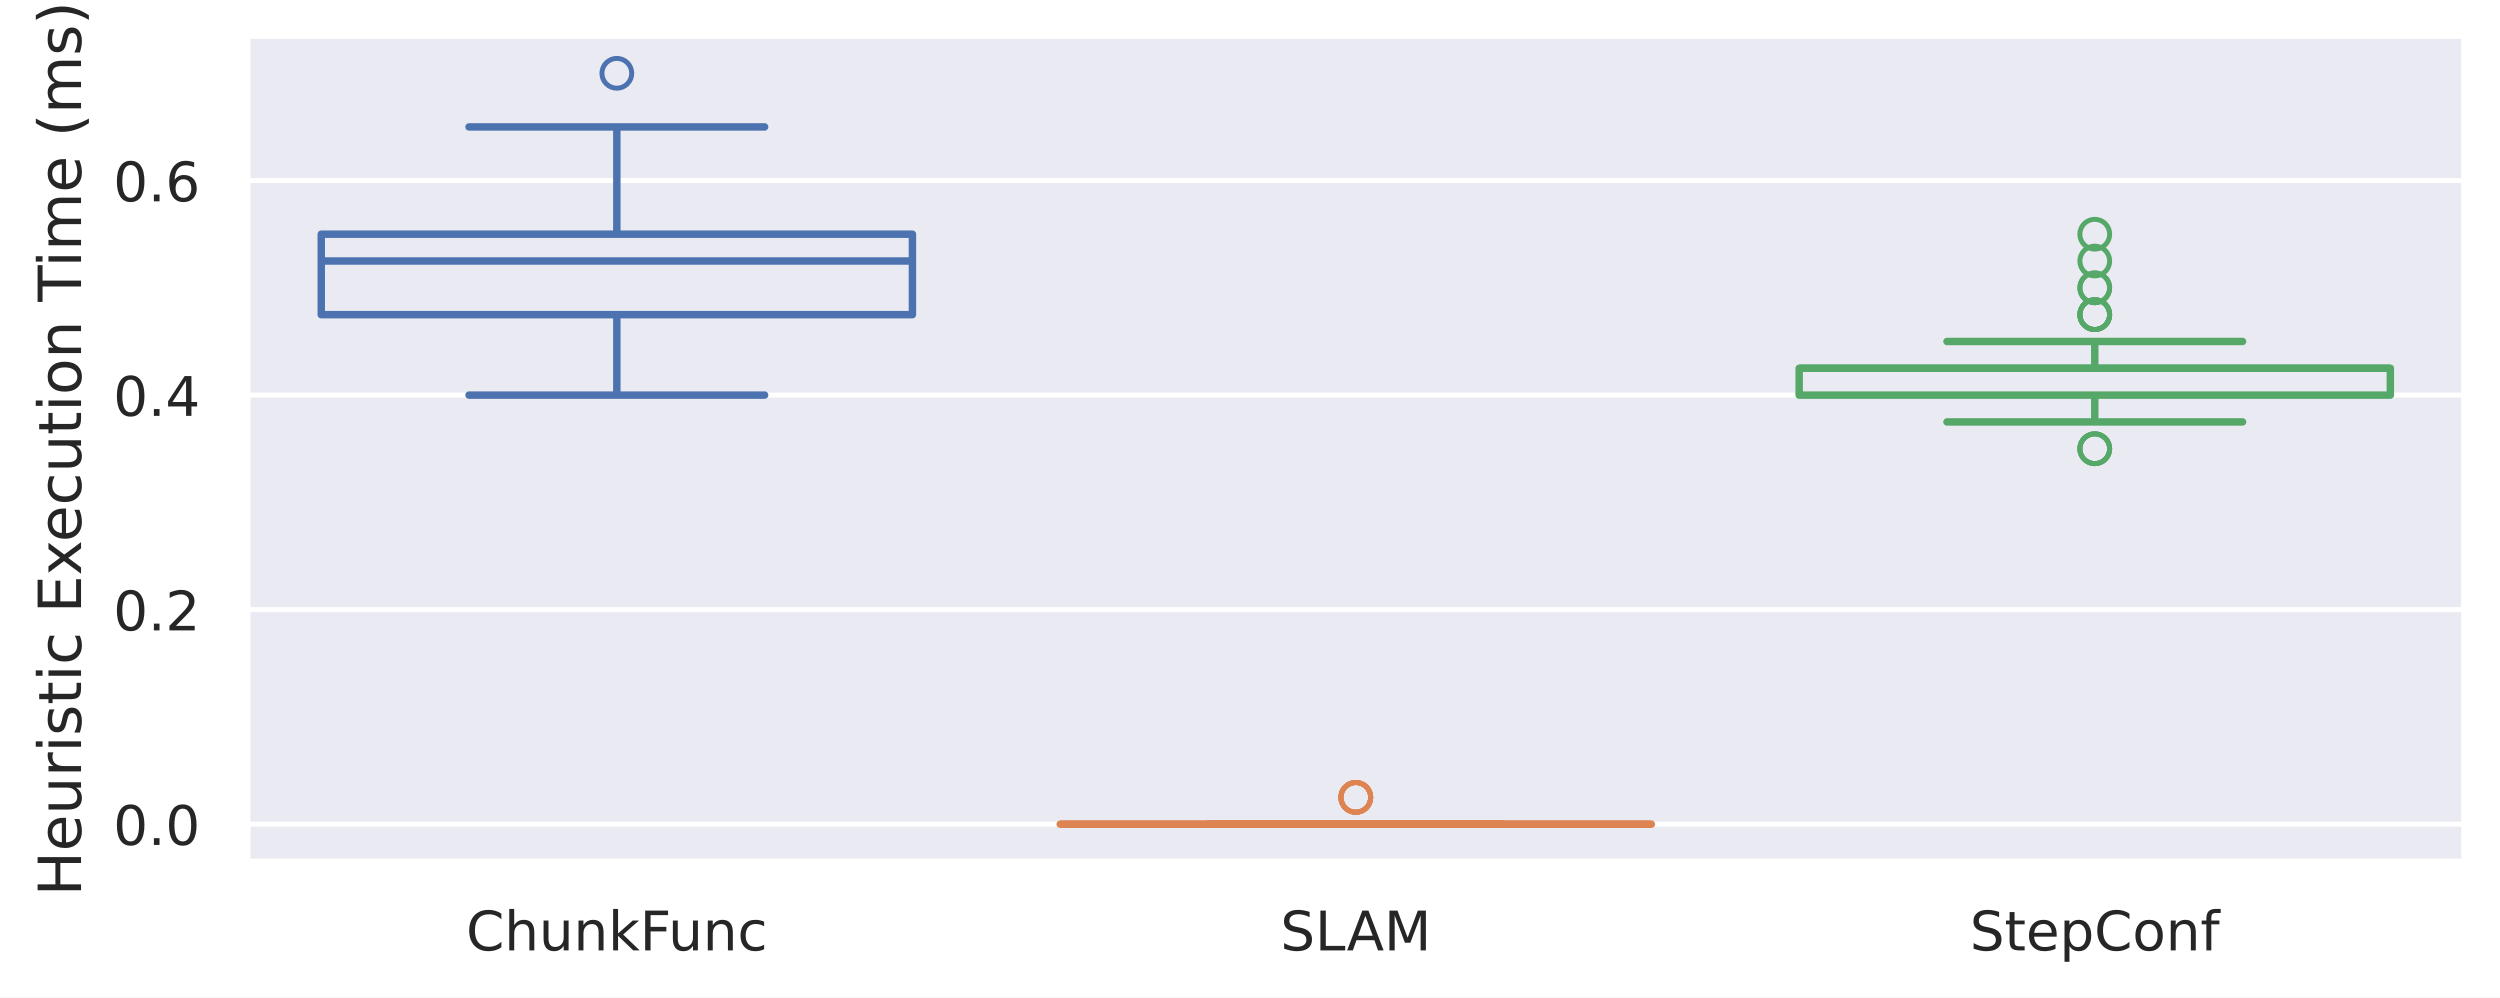
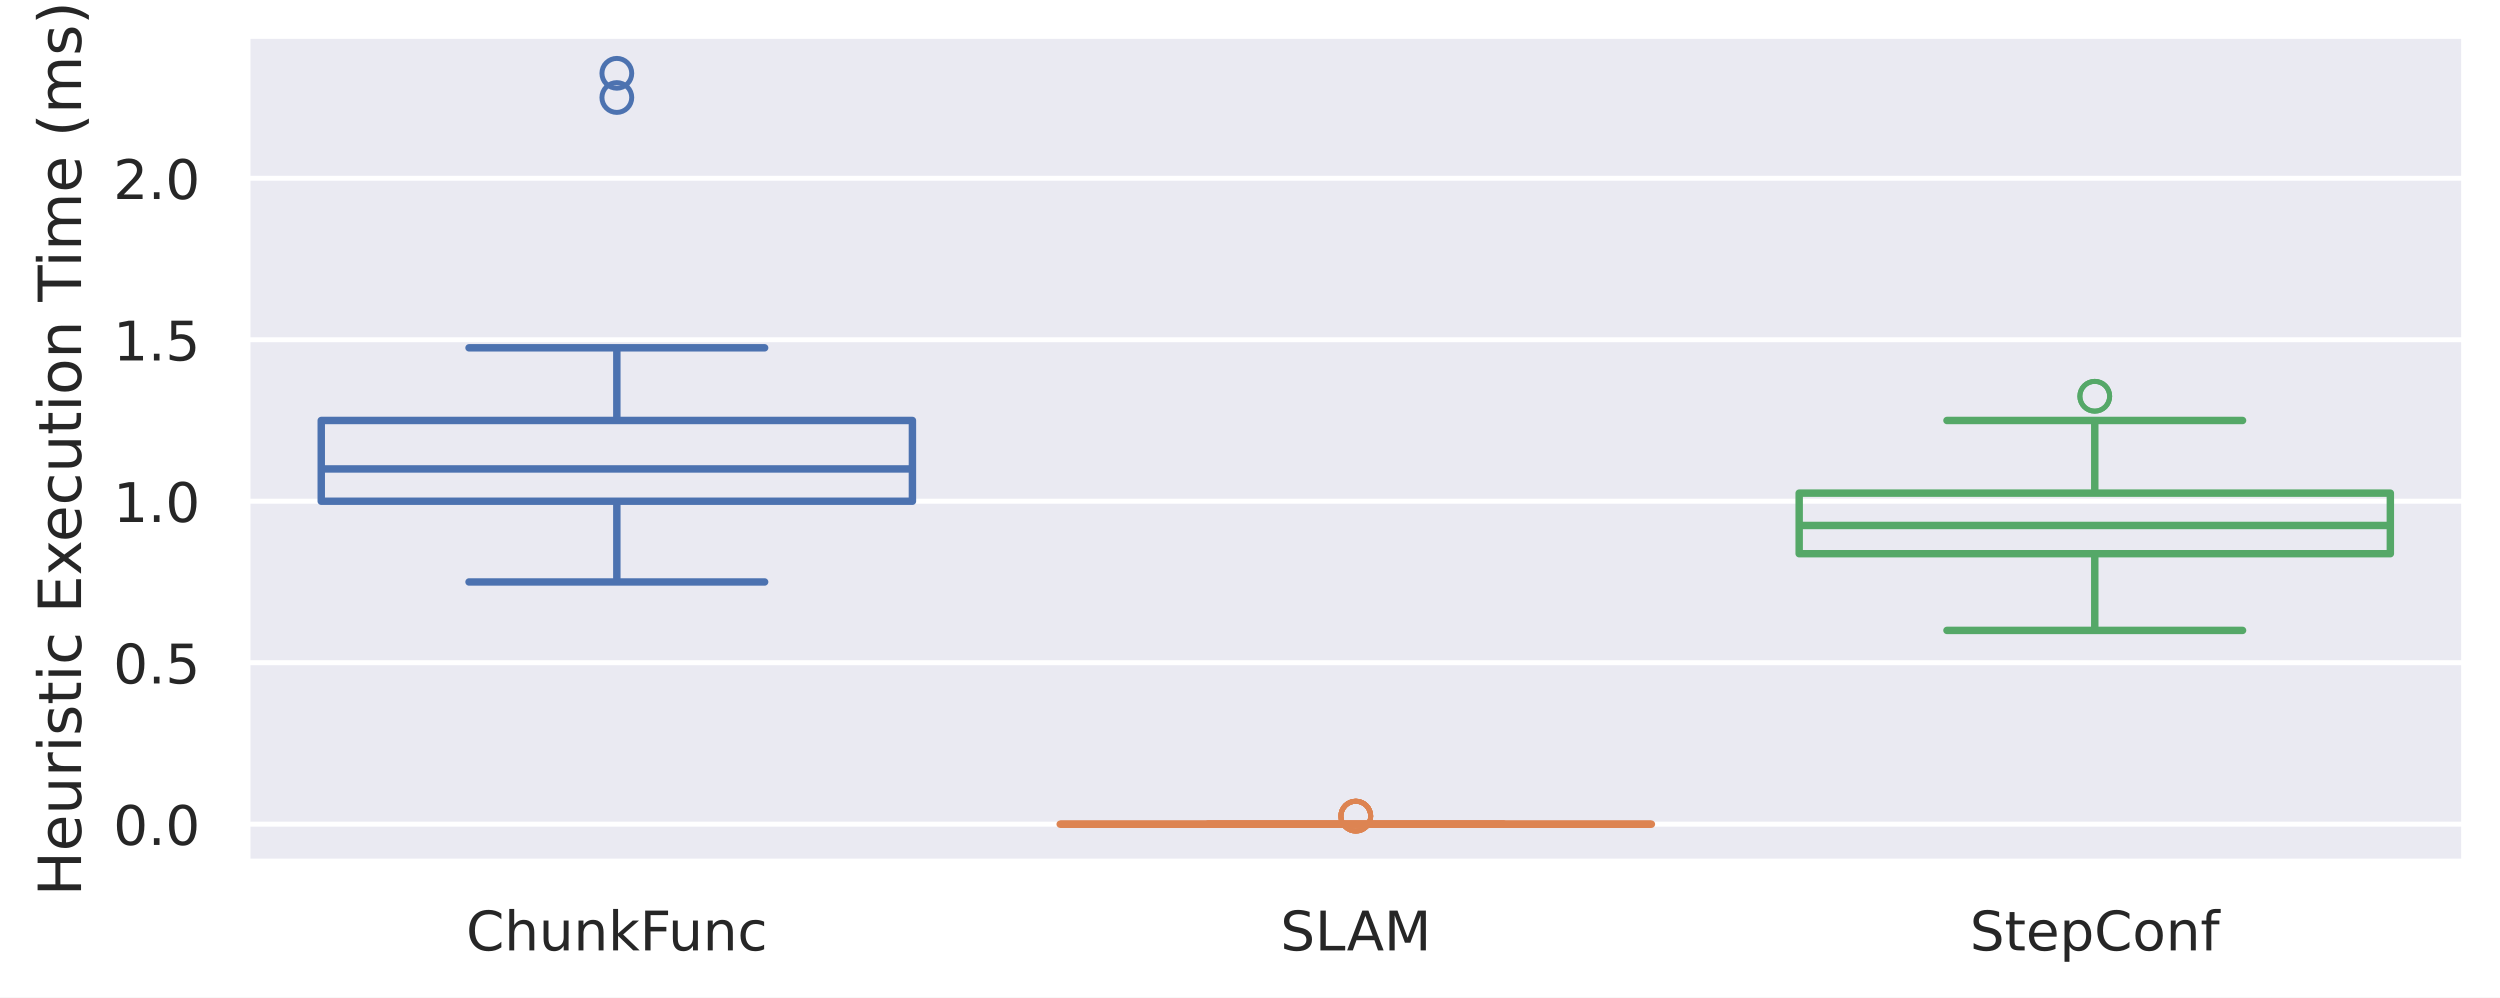
<svg xmlns="http://www.w3.org/2000/svg" xmlns:xlink="http://www.w3.org/1999/xlink" width="503.407pt" height="200.866pt" viewBox="0 0 503.407 200.866" version="1.1">
  <defs>
    <style type="text/css">*{stroke-linejoin: round; stroke-linecap: butt}</style>
  </defs>
  <g id="figure_1">
    <g id="patch_1">
      <path d="M 0 200.866  L 503.407 200.866  L 503.407 0  L 0 0  z " style="fill: #ffffff" />
    </g>
    <g id="axes_1">
      <g id="patch_2">
        <path d="M 49.807 173.52  L 496.207 173.52  L 496.207 7.2  L 49.807 7.2  z " style="fill: #eaeaf2" />
      </g>
      <g id="matplotlib.axis_1">
        <g id="xtick_1">
          <g id="text_1">
            <g style="fill: #262626" transform="translate(93.86867 191.3783) scale(0.11 -0.11)">
              <defs>
                <path id="DejaVuSans-43" d="M 4122 4306  L 4122 3641  Q 3803 3938 3442 4084  Q 3081 4231 2675 4231  Q 1875 4231 1450 3742  Q 1025 3253 1025 2328  Q 1025 1406 1450 917  Q 1875 428 2675 428  Q 3081 428 3442 575  Q 3803 722 4122 1019  L 4122 359  Q 3791 134 3420 21  Q 3050 -91 2638 -91  Q 1578 -91 968 557  Q 359 1206 359 2328  Q 359 3453 968 4101  Q 1578 4750 2638 4750  Q 3056 4750 3426 4639  Q 3797 4528 4122 4306  z " transform="scale(0.015625)" />
                <path id="DejaVuSans-68" d="M 3513 2113  L 3513 0  L 2938 0  L 2938 2094  Q 2938 2591 2744 2837  Q 2550 3084 2163 3084  Q 1697 3084 1428 2787  Q 1159 2491 1159 1978  L 1159 0  L 581 0  L 581 4863  L 1159 4863  L 1159 2956  Q 1366 3272 1645 3428  Q 1925 3584 2291 3584  Q 2894 3584 3203 3211  Q 3513 2838 3513 2113  z " transform="scale(0.015625)" />
                <path id="DejaVuSans-75" d="M 544 1381  L 544 3500  L 1119 3500  L 1119 1403  Q 1119 906 1312 657  Q 1506 409 1894 409  Q 2359 409 2629 706  Q 2900 1003 2900 1516  L 2900 3500  L 3475 3500  L 3475 0  L 2900 0  L 2900 538  Q 2691 219 2414 64  Q 2138 -91 1772 -91  Q 1169 -91 856 284  Q 544 659 544 1381  z M 1991 3584  L 1991 3584  z " transform="scale(0.015625)" />
                <path id="DejaVuSans-6e" d="M 3513 2113  L 3513 0  L 2938 0  L 2938 2094  Q 2938 2591 2744 2837  Q 2550 3084 2163 3084  Q 1697 3084 1428 2787  Q 1159 2491 1159 1978  L 1159 0  L 581 0  L 581 3500  L 1159 3500  L 1159 2956  Q 1366 3272 1645 3428  Q 1925 3584 2291 3584  Q 2894 3584 3203 3211  Q 3513 2838 3513 2113  z " transform="scale(0.015625)" />
                <path id="DejaVuSans-6b" d="M 581 4863  L 1159 4863  L 1159 1991  L 2875 3500  L 3609 3500  L 1753 1863  L 3688 0  L 2938 0  L 1159 1709  L 1159 0  L 581 0  L 581 4863  z " transform="scale(0.015625)" />
                <path id="DejaVuSans-46" d="M 628 4666  L 3309 4666  L 3309 4134  L 1259 4134  L 1259 2759  L 3109 2759  L 3109 2228  L 1259 2228  L 1259 0  L 628 0  L 628 4666  z " transform="scale(0.015625)" />
                <path id="DejaVuSans-63" d="M 3122 3366  L 3122 2828  Q 2878 2963 2633 3030  Q 2388 3097 2138 3097  Q 1578 3097 1268 2742  Q 959 2388 959 1747  Q 959 1106 1268 751  Q 1578 397 2138 397  Q 2388 397 2633 464  Q 2878 531 3122 666  L 3122 134  Q 2881 22 2623 -34  Q 2366 -91 2075 -91  Q 1284 -91 818 406  Q 353 903 353 1747  Q 353 2603 823 3093  Q 1294 3584 2113 3584  Q 2378 3584 2631 3529  Q 2884 3475 3122 3366  z " transform="scale(0.015625)" />
              </defs>
              <use xlink:href="#DejaVuSans-43" />
              <use xlink:href="#DejaVuSans-68" x="69.824" />
              <use xlink:href="#DejaVuSans-75" x="133.203" />
              <use xlink:href="#DejaVuSans-6e" x="196.582" />
              <use xlink:href="#DejaVuSans-6b" x="259.961" />
              <use xlink:href="#DejaVuSans-46" x="317.871" />
              <use xlink:href="#DejaVuSans-75" x="369.891" />
              <use xlink:href="#DejaVuSans-6e" x="433.27" />
              <use xlink:href="#DejaVuSans-63" x="496.648" />
            </g>
          </g>
        </g>
        <g id="xtick_2">
          <g id="text_2">
            <g style="fill: #262626" transform="translate(257.8195 191.3783) scale(0.11 -0.11)">
              <defs>
                <path id="DejaVuSans-53" d="M 3425 4513  L 3425 3897  Q 3066 4069 2747 4153  Q 2428 4238 2131 4238  Q 1616 4238 1336 4038  Q 1056 3838 1056 3469  Q 1056 3159 1242 3001  Q 1428 2844 1947 2747  L 2328 2669  Q 3034 2534 3370 2195  Q 3706 1856 3706 1288  Q 3706 609 3251 259  Q 2797 -91 1919 -91  Q 1588 -91 1214 -16  Q 841 59 441 206  L 441 856  Q 825 641 1194 531  Q 1563 422 1919 422  Q 2459 422 2753 634  Q 3047 847 3047 1241  Q 3047 1584 2836 1778  Q 2625 1972 2144 2069  L 1759 2144  Q 1053 2284 737 2584  Q 422 2884 422 3419  Q 422 4038 858 4394  Q 1294 4750 2059 4750  Q 2388 4750 2728 4690  Q 3069 4631 3425 4513  z " transform="scale(0.015625)" />
                <path id="DejaVuSans-4c" d="M 628 4666  L 1259 4666  L 1259 531  L 3531 531  L 3531 0  L 628 0  L 628 4666  z " transform="scale(0.015625)" />
                <path id="DejaVuSans-41" d="M 2188 4044  L 1331 1722  L 3047 1722  L 2188 4044  z M 1831 4666  L 2547 4666  L 4325 0  L 3669 0  L 3244 1197  L 1141 1197  L 716 0  L 50 0  L 1831 4666  z " transform="scale(0.015625)" />
                <path id="DejaVuSans-4d" d="M 628 4666  L 1569 4666  L 2759 1491  L 3956 4666  L 4897 4666  L 4897 0  L 4281 0  L 4281 4097  L 3078 897  L 2444 897  L 1241 4097  L 1241 0  L 628 0  L 628 4666  z " transform="scale(0.015625)" />
              </defs>
              <use xlink:href="#DejaVuSans-53" />
              <use xlink:href="#DejaVuSans-4c" x="63.477" />
              <use xlink:href="#DejaVuSans-41" x="121.439" />
              <use xlink:href="#DejaVuSans-4d" x="189.848" />
            </g>
          </g>
        </g>
        <g id="xtick_3">
          <g id="text_3">
            <g style="fill: #262626" transform="translate(396.6559 191.3783) scale(0.11 -0.11)">
              <defs>
                <path id="DejaVuSans-74" d="M 1172 4494  L 1172 3500  L 2356 3500  L 2356 3053  L 1172 3053  L 1172 1153  Q 1172 725 1289 603  Q 1406 481 1766 481  L 2356 481  L 2356 0  L 1766 0  Q 1100 0 847 248  Q 594 497 594 1153  L 594 3053  L 172 3053  L 172 3500  L 594 3500  L 594 4494  L 1172 4494  z " transform="scale(0.015625)" />
                <path id="DejaVuSans-65" d="M 3597 1894  L 3597 1613  L 953 1613  Q 991 1019 1311 708  Q 1631 397 2203 397  Q 2534 397 2845 478  Q 3156 559 3463 722  L 3463 178  Q 3153 47 2828 -22  Q 2503 -91 2169 -91  Q 1331 -91 842 396  Q 353 884 353 1716  Q 353 2575 817 3079  Q 1281 3584 2069 3584  Q 2775 3584 3186 3129  Q 3597 2675 3597 1894  z M 3022 2063  Q 3016 2534 2758 2815  Q 2500 3097 2075 3097  Q 1594 3097 1305 2825  Q 1016 2553 972 2059  L 3022 2063  z " transform="scale(0.015625)" />
                <path id="DejaVuSans-70" d="M 1159 525  L 1159 -1331  L 581 -1331  L 581 3500  L 1159 3500  L 1159 2969  Q 1341 3281 1617 3432  Q 1894 3584 2278 3584  Q 2916 3584 3314 3078  Q 3713 2572 3713 1747  Q 3713 922 3314 415  Q 2916 -91 2278 -91  Q 1894 -91 1617 61  Q 1341 213 1159 525  z M 3116 1747  Q 3116 2381 2855 2742  Q 2594 3103 2138 3103  Q 1681 3103 1420 2742  Q 1159 2381 1159 1747  Q 1159 1113 1420 752  Q 1681 391 2138 391  Q 2594 391 2855 752  Q 3116 1113 3116 1747  z " transform="scale(0.015625)" />
                <path id="DejaVuSans-6f" d="M 1959 3097  Q 1497 3097 1228 2736  Q 959 2375 959 1747  Q 959 1119 1226 758  Q 1494 397 1959 397  Q 2419 397 2687 759  Q 2956 1122 2956 1747  Q 2956 2369 2687 2733  Q 2419 3097 1959 3097  z M 1959 3584  Q 2709 3584 3137 3096  Q 3566 2609 3566 1747  Q 3566 888 3137 398  Q 2709 -91 1959 -91  Q 1206 -91 779 398  Q 353 888 353 1747  Q 353 2609 779 3096  Q 1206 3584 1959 3584  z " transform="scale(0.015625)" />
                <path id="DejaVuSans-66" d="M 2375 4863  L 2375 4384  L 1825 4384  Q 1516 4384 1395 4259  Q 1275 4134 1275 3809  L 1275 3500  L 2222 3500  L 2222 3053  L 1275 3053  L 1275 0  L 697 0  L 697 3053  L 147 3053  L 147 3500  L 697 3500  L 697 3744  Q 697 4328 969 4595  Q 1241 4863 1831 4863  L 2375 4863  z " transform="scale(0.015625)" />
              </defs>
              <use xlink:href="#DejaVuSans-53" />
              <use xlink:href="#DejaVuSans-74" x="63.477" />
              <use xlink:href="#DejaVuSans-65" x="102.686" />
              <use xlink:href="#DejaVuSans-70" x="164.209" />
              <use xlink:href="#DejaVuSans-43" x="227.686" />
              <use xlink:href="#DejaVuSans-6f" x="297.51" />
              <use xlink:href="#DejaVuSans-6e" x="358.691" />
              <use xlink:href="#DejaVuSans-66" x="422.07" />
            </g>
          </g>
        </g>
      </g>
      <g id="matplotlib.axis_2">
        <g id="ytick_1">
          <g id="line2d_1">
-             <path d="M 49.807 165.96  L 496.207 165.96  " clip-path="url(#p83e92b2613)" style="fill: none; stroke: #ffffff; stroke-linecap: round" />
+             <path d="M 49.807 165.96  L 496.207 165.96  " clip-path="url(#pe42eb19c12)" style="fill: none; stroke: #ffffff; stroke-linecap: round" />
          </g>
          <g id="text_4">
            <g style="fill: #262626" transform="translate(22.81375 170.1391) scale(0.11 -0.11)">
              <defs>
                <path id="DejaVuSans-30" d="M 2034 4250  Q 1547 4250 1301 3770  Q 1056 3291 1056 2328  Q 1056 1369 1301 889  Q 1547 409 2034 409  Q 2525 409 2770 889  Q 3016 1369 3016 2328  Q 3016 3291 2770 3770  Q 2525 4250 2034 4250  z M 2034 4750  Q 2819 4750 3233 4129  Q 3647 3509 3647 2328  Q 3647 1150 3233 529  Q 2819 -91 2034 -91  Q 1250 -91 836 529  Q 422 1150 422 2328  Q 422 3509 836 4129  Q 1250 4750 2034 4750  z " transform="scale(0.015625)" />
                <path id="DejaVuSans-2e" d="M 684 794  L 1344 794  L 1344 0  L 684 0  L 684 794  z " transform="scale(0.015625)" />
              </defs>
              <use xlink:href="#DejaVuSans-30" />
              <use xlink:href="#DejaVuSans-2e" x="63.623" />
              <use xlink:href="#DejaVuSans-30" x="95.41" />
            </g>
          </g>
        </g>
        <g id="ytick_2">
          <g id="line2d_2">
-             <path d="M 49.807 122.76  L 496.207 122.76  " clip-path="url(#p83e92b2613)" style="fill: none; stroke: #ffffff; stroke-linecap: round" />
+             <path d="M 49.807 133.444  L 496.207 133.444  " clip-path="url(#pe42eb19c12)" style="fill: none; stroke: #ffffff; stroke-linecap: round" />
          </g>
          <g id="text_5">
-             <g style="fill: #262626" transform="translate(22.81375 126.9391) scale(0.11 -0.11)">
-               <defs>
-                 <path id="DejaVuSans-32" d="M 1228 531  L 3431 531  L 3431 0  L 469 0  L 469 531  Q 828 903 1448 1529  Q 2069 2156 2228 2338  Q 2531 2678 2651 2914  Q 2772 3150 2772 3378  Q 2772 3750 2511 3984  Q 2250 4219 1831 4219  Q 1534 4219 1204 4116  Q 875 4013 500 3803  L 500 4441  Q 881 4594 1212 4672  Q 1544 4750 1819 4750  Q 2544 4750 2975 4387  Q 3406 4025 3406 3419  Q 3406 3131 3298 2873  Q 3191 2616 2906 2266  Q 2828 2175 2409 1742  Q 1991 1309 1228 531  z " transform="scale(0.015625)" />
+             <g style="fill: #262626" transform="translate(22.81375 137.623) scale(0.11 -0.11)">
+               <defs>
+                 <path id="DejaVuSans-35" d="M 691 4666  L 3169 4666  L 3169 4134  L 1269 4134  L 1269 2991  Q 1406 3038 1543 3061  Q 1681 3084 1819 3084  Q 2600 3084 3056 2656  Q 3513 2228 3513 1497  Q 3513 744 3044 326  Q 2575 -91 1722 -91  Q 1428 -91 1123 -41  Q 819 9 494 109  L 494 744  Q 775 591 1075 516  Q 1375 441 1709 441  Q 2250 441 2565 725  Q 2881 1009 2881 1497  Q 2881 1984 2565 2268  Q 2250 2553 1709 2553  Q 1456 2553 1204 2497  Q 953 2441 691 2322  L 691 4666  z " transform="scale(0.015625)" />
              </defs>
              <use xlink:href="#DejaVuSans-30" />
              <use xlink:href="#DejaVuSans-2e" x="63.623" />
-               <use xlink:href="#DejaVuSans-32" x="95.41" />
+               <use xlink:href="#DejaVuSans-35" x="95.41" />
            </g>
          </g>
        </g>
        <g id="ytick_3">
          <g id="line2d_3">
-             <path d="M 49.807 79.56  L 496.207 79.56  " clip-path="url(#p83e92b2613)" style="fill: none; stroke: #ffffff; stroke-linecap: round" />
+             <path d="M 49.807 100.928  L 496.207 100.928  " clip-path="url(#pe42eb19c12)" style="fill: none; stroke: #ffffff; stroke-linecap: round" />
          </g>
          <g id="text_6">
-             <g style="fill: #262626" transform="translate(22.81375 83.73914) scale(0.11 -0.11)">
-               <defs>
-                 <path id="DejaVuSans-34" d="M 2419 4116  L 825 1625  L 2419 1625  L 2419 4116  z M 2253 4666  L 3047 4666  L 3047 1625  L 3713 1625  L 3713 1100  L 3047 1100  L 3047 0  L 2419 0  L 2419 1100  L 313 1100  L 313 1709  L 2253 4666  z " transform="scale(0.015625)" />
-               </defs>
-               <use xlink:href="#DejaVuSans-30" />
-               <use xlink:href="#DejaVuSans-2e" x="63.623" />
-               <use xlink:href="#DejaVuSans-34" x="95.41" />
+             <g style="fill: #262626" transform="translate(22.81375 105.1069) scale(0.11 -0.11)">
+               <defs>
+                 <path id="DejaVuSans-31" d="M 794 531  L 1825 531  L 1825 4091  L 703 3866  L 703 4441  L 1819 4666  L 2450 4666  L 2450 531  L 3481 531  L 3481 0  L 794 0  L 794 531  z " transform="scale(0.015625)" />
+               </defs>
+               <use xlink:href="#DejaVuSans-31" />
+               <use xlink:href="#DejaVuSans-2e" x="63.623" />
+               <use xlink:href="#DejaVuSans-30" x="95.41" />
            </g>
          </g>
        </g>
        <g id="ytick_4">
          <g id="line2d_4">
-             <path d="M 49.807 36.36  L 496.207 36.36  " clip-path="url(#p83e92b2613)" style="fill: none; stroke: #ffffff; stroke-linecap: round" />
+             <path d="M 49.807 68.412  L 496.207 68.412  " clip-path="url(#pe42eb19c12)" style="fill: none; stroke: #ffffff; stroke-linecap: round" />
          </g>
          <g id="text_7">
-             <g style="fill: #262626" transform="translate(22.81375 40.53914) scale(0.11 -0.11)">
-               <defs>
-                 <path id="DejaVuSans-36" d="M 2113 2584  Q 1688 2584 1439 2293  Q 1191 2003 1191 1497  Q 1191 994 1439 701  Q 1688 409 2113 409  Q 2538 409 2786 701  Q 3034 994 3034 1497  Q 3034 2003 2786 2293  Q 2538 2584 2113 2584  z M 3366 4563  L 3366 3988  Q 3128 4100 2886 4159  Q 2644 4219 2406 4219  Q 1781 4219 1451 3797  Q 1122 3375 1075 2522  Q 1259 2794 1537 2939  Q 1816 3084 2150 3084  Q 2853 3084 3261 2657  Q 3669 2231 3669 1497  Q 3669 778 3244 343  Q 2819 -91 2113 -91  Q 1303 -91 875 529  Q 447 1150 447 2328  Q 447 3434 972 4092  Q 1497 4750 2381 4750  Q 2619 4750 2861 4703  Q 3103 4656 3366 4563  z " transform="scale(0.015625)" />
-               </defs>
-               <use xlink:href="#DejaVuSans-30" />
-               <use xlink:href="#DejaVuSans-2e" x="63.623" />
-               <use xlink:href="#DejaVuSans-36" x="95.41" />
-             </g>
-           </g>
-         </g>
-         <g id="text_8">
+             <g style="fill: #262626" transform="translate(22.81375 72.59075) scale(0.11 -0.11)">
+               <use xlink:href="#DejaVuSans-31" />
+               <use xlink:href="#DejaVuSans-2e" x="63.623" />
+               <use xlink:href="#DejaVuSans-35" x="95.41" />
+             </g>
+           </g>
+         </g>
+         <g id="ytick_5">
+           <g id="line2d_5">
+             <path d="M 49.807 35.895  L 496.207 35.895  " clip-path="url(#pe42eb19c12)" style="fill: none; stroke: #ffffff; stroke-linecap: round" />
+           </g>
+           <g id="text_8">
+             <g style="fill: #262626" transform="translate(22.81375 40.07462) scale(0.11 -0.11)">
+               <defs>
+                 <path id="DejaVuSans-32" d="M 1228 531  L 3431 531  L 3431 0  L 469 0  L 469 531  Q 828 903 1448 1529  Q 2069 2156 2228 2338  Q 2531 2678 2651 2914  Q 2772 3150 2772 3378  Q 2772 3750 2511 3984  Q 2250 4219 1831 4219  Q 1534 4219 1204 4116  Q 875 4013 500 3803  L 500 4441  Q 881 4594 1212 4672  Q 1544 4750 1819 4750  Q 2544 4750 2975 4387  Q 3406 4025 3406 3419  Q 3406 3131 3298 2873  Q 3191 2616 2906 2266  Q 2828 2175 2409 1742  Q 1991 1309 1228 531  z " transform="scale(0.015625)" />
+               </defs>
+               <use xlink:href="#DejaVuSans-32" />
+               <use xlink:href="#DejaVuSans-2e" x="63.623" />
+               <use xlink:href="#DejaVuSans-30" x="95.41" />
+             </g>
+           </g>
+         </g>
+         <g id="text_9">
          <g style="fill: #262626" transform="translate(16.31812 180.4378) rotate(-90) scale(0.12 -0.12)">
            <defs>
              <path id="DejaVuSans-48" d="M 628 4666  L 1259 4666  L 1259 2753  L 3553 2753  L 3553 4666  L 4184 4666  L 4184 0  L 3553 0  L 3553 2222  L 1259 2222  L 1259 0  L 628 0  L 628 4666  z " transform="scale(0.015625)" />
              <path id="DejaVuSans-72" d="M 2631 2963  Q 2534 3019 2420 3045  Q 2306 3072 2169 3072  Q 1681 3072 1420 2755  Q 1159 2438 1159 1844  L 1159 0  L 581 0  L 581 3500  L 1159 3500  L 1159 2956  Q 1341 3275 1631 3429  Q 1922 3584 2338 3584  Q 2397 3584 2469 3576  Q 2541 3569 2628 3553  L 2631 2963  z " transform="scale(0.015625)" />
              <path id="DejaVuSans-69" d="M 603 3500  L 1178 3500  L 1178 0  L 603 0  L 603 3500  z M 603 4863  L 1178 4863  L 1178 4134  L 603 4134  L 603 4863  z " transform="scale(0.015625)" />
              <path id="DejaVuSans-73" d="M 2834 3397  L 2834 2853  Q 2591 2978 2328 3040  Q 2066 3103 1784 3103  Q 1356 3103 1142 2972  Q 928 2841 928 2578  Q 928 2378 1081 2264  Q 1234 2150 1697 2047  L 1894 2003  Q 2506 1872 2764 1633  Q 3022 1394 3022 966  Q 3022 478 2636 193  Q 2250 -91 1575 -91  Q 1294 -91 989 -36  Q 684 19 347 128  L 347 722  Q 666 556 975 473  Q 1284 391 1588 391  Q 1994 391 2212 530  Q 2431 669 2431 922  Q 2431 1156 2273 1281  Q 2116 1406 1581 1522  L 1381 1569  Q 847 1681 609 1914  Q 372 2147 372 2553  Q 372 3047 722 3315  Q 1072 3584 1716 3584  Q 2034 3584 2315 3537  Q 2597 3491 2834 3397  z " transform="scale(0.015625)" />
              <path id="DejaVuSans-20" transform="scale(0.015625)" />
              <path id="DejaVuSans-45" d="M 628 4666  L 3578 4666  L 3578 4134  L 1259 4134  L 1259 2753  L 3481 2753  L 3481 2222  L 1259 2222  L 1259 531  L 3634 531  L 3634 0  L 628 0  L 628 4666  z " transform="scale(0.015625)" />
              <path id="DejaVuSans-78" d="M 3513 3500  L 2247 1797  L 3578 0  L 2900 0  L 1881 1375  L 863 0  L 184 0  L 1544 1831  L 300 3500  L 978 3500  L 1906 2253  L 2834 3500  L 3513 3500  z " transform="scale(0.015625)" />
              <path id="DejaVuSans-54" d="M -19 4666  L 3928 4666  L 3928 4134  L 2272 4134  L 2272 0  L 1638 0  L 1638 4134  L -19 4134  L -19 4666  z " transform="scale(0.015625)" />
              <path id="DejaVuSans-6d" d="M 3328 2828  Q 3544 3216 3844 3400  Q 4144 3584 4550 3584  Q 5097 3584 5394 3201  Q 5691 2819 5691 2113  L 5691 0  L 5113 0  L 5113 2094  Q 5113 2597 4934 2840  Q 4756 3084 4391 3084  Q 3944 3084 3684 2787  Q 3425 2491 3425 1978  L 3425 0  L 2847 0  L 2847 2094  Q 2847 2600 2669 2842  Q 2491 3084 2119 3084  Q 1678 3084 1418 2786  Q 1159 2488 1159 1978  L 1159 0  L 581 0  L 581 3500  L 1159 3500  L 1159 2956  Q 1356 3278 1631 3431  Q 1906 3584 2284 3584  Q 2666 3584 2933 3390  Q 3200 3197 3328 2828  z " transform="scale(0.015625)" />
              <path id="DejaVuSans-28" d="M 1984 4856  Q 1566 4138 1362 3434  Q 1159 2731 1159 2009  Q 1159 1288 1364 580  Q 1569 -128 1984 -844  L 1484 -844  Q 1016 -109 783 600  Q 550 1309 550 2009  Q 550 2706 781 3412  Q 1013 4119 1484 4856  L 1984 4856  z " transform="scale(0.015625)" />
              <path id="DejaVuSans-29" d="M 513 4856  L 1013 4856  Q 1481 4119 1714 3412  Q 1947 2706 1947 2009  Q 1947 1309 1714 600  Q 1481 -109 1013 -844  L 513 -844  Q 928 -128 1133 580  Q 1338 1288 1338 2009  Q 1338 2731 1133 3434  Q 928 4138 513 4856  z " transform="scale(0.015625)" />
            </defs>
            <use xlink:href="#DejaVuSans-48" />
            <use xlink:href="#DejaVuSans-65" x="75.195" />
            <use xlink:href="#DejaVuSans-75" x="136.719" />
            <use xlink:href="#DejaVuSans-72" x="200.098" />
            <use xlink:href="#DejaVuSans-69" x="241.211" />
            <use xlink:href="#DejaVuSans-73" x="268.994" />
            <use xlink:href="#DejaVuSans-74" x="321.094" />
            <use xlink:href="#DejaVuSans-69" x="360.303" />
            <use xlink:href="#DejaVuSans-63" x="388.086" />
            <use xlink:href="#DejaVuSans-20" x="443.066" />
            <use xlink:href="#DejaVuSans-45" x="474.854" />
            <use xlink:href="#DejaVuSans-78" x="538.037" />
            <use xlink:href="#DejaVuSans-65" x="594.092" />
            <use xlink:href="#DejaVuSans-63" x="655.615" />
            <use xlink:href="#DejaVuSans-75" x="710.596" />
            <use xlink:href="#DejaVuSans-74" x="773.975" />
            <use xlink:href="#DejaVuSans-69" x="813.184" />
            <use xlink:href="#DejaVuSans-6f" x="840.967" />
            <use xlink:href="#DejaVuSans-6e" x="902.148" />
            <use xlink:href="#DejaVuSans-20" x="965.527" />
            <use xlink:href="#DejaVuSans-54" x="997.314" />
            <use xlink:href="#DejaVuSans-69" x="1055.273" />
            <use xlink:href="#DejaVuSans-6d" x="1083.057" />
            <use xlink:href="#DejaVuSans-65" x="1180.469" />
            <use xlink:href="#DejaVuSans-20" x="1241.992" />
            <use xlink:href="#DejaVuSans-28" x="1273.779" />
            <use xlink:href="#DejaVuSans-6d" x="1312.793" />
            <use xlink:href="#DejaVuSans-73" x="1410.205" />
            <use xlink:href="#DejaVuSans-29" x="1462.305" />
          </g>
        </g>
      </g>
-       <g id="line2d_5">
-         <path d="M 64.687 63.36  L 183.727 63.36  L 183.727 47.16  L 64.687 47.16  L 64.687 63.36  " clip-path="url(#p83e92b2613)" style="fill: none; stroke: #4c72b0; stroke-width: 1.5; stroke-linecap: round" />
-       </g>
      <g id="line2d_6">
-         <path d="M 124.207 63.36  L 124.207 79.56  " clip-path="url(#p83e92b2613)" style="fill: none; stroke: #4c72b0; stroke-width: 1.5" />
+         <path d="M 64.687 100.928  L 183.727 100.928  L 183.727 84.67  L 64.687 84.67  L 64.687 100.928  " clip-path="url(#pe42eb19c12)" style="fill: none; stroke: #4c72b0; stroke-width: 1.5; stroke-linecap: round" />
      </g>
      <g id="line2d_7">
-         <path d="M 124.207 47.16  L 124.207 25.56  " clip-path="url(#p83e92b2613)" style="fill: none; stroke: #4c72b0; stroke-width: 1.5" />
+         <path d="M 124.207 100.928  L 124.207 117.186  " clip-path="url(#pe42eb19c12)" style="fill: none; stroke: #4c72b0; stroke-width: 1.5" />
      </g>
      <g id="line2d_8">
-         <path d="M 94.447 79.56  L 153.967 79.56  " clip-path="url(#p83e92b2613)" style="fill: none; stroke: #4c72b0; stroke-width: 1.5; stroke-linecap: round" />
+         <path d="M 124.207 84.67  L 124.207 70.037  " clip-path="url(#pe42eb19c12)" style="fill: none; stroke: #4c72b0; stroke-width: 1.5" />
      </g>
      <g id="line2d_9">
-         <path d="M 94.447 25.56  L 153.967 25.56  " clip-path="url(#p83e92b2613)" style="fill: none; stroke: #4c72b0; stroke-width: 1.5; stroke-linecap: round" />
+         <path d="M 94.447 117.186  L 153.967 117.186  " clip-path="url(#pe42eb19c12)" style="fill: none; stroke: #4c72b0; stroke-width: 1.5; stroke-linecap: round" />
      </g>
      <g id="line2d_10">
+         <path d="M 94.447 70.037  L 153.967 70.037  " clip-path="url(#pe42eb19c12)" style="fill: none; stroke: #4c72b0; stroke-width: 1.5; stroke-linecap: round" />
+       </g>
+       <g id="line2d_11">
        <defs>
-           <path id="m0ecbab8a8c" d="M 0 3  C 0.796 3 1.559 2.684 2.121 2.121  C 2.684 1.559 3 0.796 3 0  C 3 -0.796 2.684 -1.559 2.121 -2.121  C 1.559 -2.684 0.796 -3 0 -3  C -0.796 -3 -1.559 -2.684 -2.121 -2.121  C -2.684 -1.559 -3 -0.796 -3 0  C -3 0.796 -2.684 1.559 -2.121 2.121  C -1.559 2.684 -0.796 3 0 3  z " style="stroke: #4c72b0" />
+           <path id="m87315ad314" d="M 0 3  C 0.796 3 1.559 2.684 2.121 2.121  C 2.684 1.559 3 0.796 3 0  C 3 -0.796 2.684 -1.559 2.121 -2.121  C 1.559 -2.684 0.796 -3 0 -3  C -0.796 -3 -1.559 -2.684 -2.121 -2.121  C -2.684 -1.559 -3 -0.796 -3 0  C -3 0.796 -2.684 1.559 -2.121 2.121  C -1.559 2.684 -0.796 3 0 3  z " style="stroke: #4c72b0" />
        </defs>
-         <g clip-path="url(#p83e92b2613)">
-           <use xlink:href="#m0ecbab8a8c" x="124.207" y="14.76" style="fill-opacity: 0; stroke: #4c72b0" />
-         </g>
-       </g>
-       <g id="line2d_11">
-         <path d="M 213.487 165.96  L 332.527 165.96  L 332.527 165.96  L 213.487 165.96  L 213.487 165.96  " clip-path="url(#p83e92b2613)" style="fill: none; stroke: #dd8452; stroke-width: 1.5; stroke-linecap: round" />
+         <g clip-path="url(#pe42eb19c12)">
+           <use xlink:href="#m87315ad314" x="124.207" y="14.76" style="fill-opacity: 0; stroke: #4c72b0" />
+           <use xlink:href="#m87315ad314" x="124.207" y="19.637" style="fill-opacity: 0; stroke: #4c72b0" />
+         </g>
      </g>
      <g id="line2d_12">
-         <path d="M 273.007 165.96  L 273.007 165.96  " clip-path="url(#p83e92b2613)" style="fill: none; stroke: #dd8452; stroke-width: 1.5" />
+         <path d="M 213.487 165.96  L 332.527 165.96  L 332.527 165.96  L 213.487 165.96  L 213.487 165.96  " clip-path="url(#pe42eb19c12)" style="fill: none; stroke: #dd8452; stroke-width: 1.5; stroke-linecap: round" />
      </g>
      <g id="line2d_13">
-         <path d="M 273.007 165.96  L 273.007 165.96  " clip-path="url(#p83e92b2613)" style="fill: none; stroke: #dd8452; stroke-width: 1.5" />
+         <path d="M 273.007 165.96  L 273.007 165.96  " clip-path="url(#pe42eb19c12)" style="fill: none; stroke: #dd8452; stroke-width: 1.5" />
      </g>
      <g id="line2d_14">
-         <path d="M 243.247 165.96  L 302.767 165.96  " clip-path="url(#p83e92b2613)" style="fill: none; stroke: #dd8452; stroke-width: 1.5; stroke-linecap: round" />
+         <path d="M 273.007 165.96  L 273.007 165.96  " clip-path="url(#pe42eb19c12)" style="fill: none; stroke: #dd8452; stroke-width: 1.5" />
      </g>
      <g id="line2d_15">
-         <path d="M 243.247 165.96  L 302.767 165.96  " clip-path="url(#p83e92b2613)" style="fill: none; stroke: #dd8452; stroke-width: 1.5; stroke-linecap: round" />
+         <path d="M 243.247 165.96  L 302.767 165.96  " clip-path="url(#pe42eb19c12)" style="fill: none; stroke: #dd8452; stroke-width: 1.5; stroke-linecap: round" />
      </g>
      <g id="line2d_16">
+         <path d="M 243.247 165.96  L 302.767 165.96  " clip-path="url(#pe42eb19c12)" style="fill: none; stroke: #dd8452; stroke-width: 1.5; stroke-linecap: round" />
+       </g>
+       <g id="line2d_17">
        <defs>
-           <path id="m965ac245a0" d="M 0 3  C 0.796 3 1.559 2.684 2.121 2.121  C 2.684 1.559 3 0.796 3 0  C 3 -0.796 2.684 -1.559 2.121 -2.121  C 1.559 -2.684 0.796 -3 0 -3  C -0.796 -3 -1.559 -2.684 -2.121 -2.121  C -2.684 -1.559 -3 -0.796 -3 0  C -3 0.796 -2.684 1.559 -2.121 2.121  C -1.559 2.684 -0.796 3 0 3  z " style="stroke: #dd8452" />
+           <path id="m81e742a56e" d="M 0 3  C 0.796 3 1.559 2.684 2.121 2.121  C 2.684 1.559 3 0.796 3 0  C 3 -0.796 2.684 -1.559 2.121 -2.121  C 1.559 -2.684 0.796 -3 0 -3  C -0.796 -3 -1.559 -2.684 -2.121 -2.121  C -2.684 -1.559 -3 -0.796 -3 0  C -3 0.796 -2.684 1.559 -2.121 2.121  C -1.559 2.684 -0.796 3 0 3  z " style="stroke: #dd8452" />
        </defs>
-         <g clip-path="url(#p83e92b2613)">
-           <use xlink:href="#m965ac245a0" x="273.007" y="160.56" style="fill-opacity: 0; stroke: #dd8452" />
-           <use xlink:href="#m965ac245a0" x="273.007" y="160.56" style="fill-opacity: 0; stroke: #dd8452" />
-           <use xlink:href="#m965ac245a0" x="273.007" y="160.56" style="fill-opacity: 0; stroke: #dd8452" />
-           <use xlink:href="#m965ac245a0" x="273.007" y="160.56" style="fill-opacity: 0; stroke: #dd8452" />
-           <use xlink:href="#m965ac245a0" x="273.007" y="160.56" style="fill-opacity: 0; stroke: #dd8452" />
-         </g>
-       </g>
-       <g id="line2d_17">
-         <path d="M 362.287 79.56  L 481.327 79.56  L 481.327 74.16  L 362.287 74.16  L 362.287 79.56  " clip-path="url(#p83e92b2613)" style="fill: none; stroke: #55a868; stroke-width: 1.5; stroke-linecap: round" />
+         <g clip-path="url(#pe42eb19c12)">
+           <use xlink:href="#m81e742a56e" x="273.007" y="164.334" style="fill-opacity: 0; stroke: #dd8452" />
+           <use xlink:href="#m81e742a56e" x="273.007" y="164.334" style="fill-opacity: 0; stroke: #dd8452" />
+           <use xlink:href="#m81e742a56e" x="273.007" y="164.334" style="fill-opacity: 0; stroke: #dd8452" />
+           <use xlink:href="#m81e742a56e" x="273.007" y="164.334" style="fill-opacity: 0; stroke: #dd8452" />
+           <use xlink:href="#m81e742a56e" x="273.007" y="164.334" style="fill-opacity: 0; stroke: #dd8452" />
+         </g>
      </g>
      <g id="line2d_18">
-         <path d="M 421.807 79.56  L 421.807 84.96  " clip-path="url(#p83e92b2613)" style="fill: none; stroke: #55a868; stroke-width: 1.5" />
+         <path d="M 362.287 111.495  L 481.327 111.495  L 481.327 99.302  L 362.287 99.302  L 362.287 111.495  " clip-path="url(#pe42eb19c12)" style="fill: none; stroke: #55a868; stroke-width: 1.5; stroke-linecap: round" />
      </g>
      <g id="line2d_19">
-         <path d="M 421.807 74.16  L 421.807 68.76  " clip-path="url(#p83e92b2613)" style="fill: none; stroke: #55a868; stroke-width: 1.5" />
+         <path d="M 421.807 111.495  L 421.807 126.941  " clip-path="url(#pe42eb19c12)" style="fill: none; stroke: #55a868; stroke-width: 1.5" />
      </g>
      <g id="line2d_20">
-         <path d="M 392.047 84.96  L 451.567 84.96  " clip-path="url(#p83e92b2613)" style="fill: none; stroke: #55a868; stroke-width: 1.5; stroke-linecap: round" />
+         <path d="M 421.807 99.302  L 421.807 84.67  " clip-path="url(#pe42eb19c12)" style="fill: none; stroke: #55a868; stroke-width: 1.5" />
      </g>
      <g id="line2d_21">
-         <path d="M 392.047 68.76  L 451.567 68.76  " clip-path="url(#p83e92b2613)" style="fill: none; stroke: #55a868; stroke-width: 1.5; stroke-linecap: round" />
+         <path d="M 392.047 126.941  L 451.567 126.941  " clip-path="url(#pe42eb19c12)" style="fill: none; stroke: #55a868; stroke-width: 1.5; stroke-linecap: round" />
      </g>
      <g id="line2d_22">
+         <path d="M 392.047 84.67  L 451.567 84.67  " clip-path="url(#pe42eb19c12)" style="fill: none; stroke: #55a868; stroke-width: 1.5; stroke-linecap: round" />
+       </g>
+       <g id="line2d_23">
        <defs>
-           <path id="mcae5db474d" d="M 0 3  C 0.796 3 1.559 2.684 2.121 2.121  C 2.684 1.559 3 0.796 3 0  C 3 -0.796 2.684 -1.559 2.121 -2.121  C 1.559 -2.684 0.796 -3 0 -3  C -0.796 -3 -1.559 -2.684 -2.121 -2.121  C -2.684 -1.559 -3 -0.796 -3 0  C -3 0.796 -2.684 1.559 -2.121 2.121  C -1.559 2.684 -0.796 3 0 3  z " style="stroke: #55a868" />
+           <path id="me197c2ef58" d="M 0 3  C 0.796 3 1.559 2.684 2.121 2.121  C 2.684 1.559 3 0.796 3 0  C 3 -0.796 2.684 -1.559 2.121 -2.121  C 1.559 -2.684 0.796 -3 0 -3  C -0.796 -3 -1.559 -2.684 -2.121 -2.121  C -2.684 -1.559 -3 -0.796 -3 0  C -3 0.796 -2.684 1.559 -2.121 2.121  C -1.559 2.684 -0.796 3 0 3  z " style="stroke: #55a868" />
        </defs>
-         <g clip-path="url(#p83e92b2613)">
-           <use xlink:href="#mcae5db474d" x="421.807" y="90.36" style="fill-opacity: 0; stroke: #55a868" />
-           <use xlink:href="#mcae5db474d" x="421.807" y="90.36" style="fill-opacity: 0; stroke: #55a868" />
-           <use xlink:href="#mcae5db474d" x="421.807" y="90.36" style="fill-opacity: 0; stroke: #55a868" />
-           <use xlink:href="#mcae5db474d" x="421.807" y="63.36" style="fill-opacity: 0; stroke: #55a868" />
-           <use xlink:href="#mcae5db474d" x="421.807" y="63.36" style="fill-opacity: 0; stroke: #55a868" />
-           <use xlink:href="#mcae5db474d" x="421.807" y="47.16" style="fill-opacity: 0; stroke: #55a868" />
-           <use xlink:href="#mcae5db474d" x="421.807" y="63.36" style="fill-opacity: 0; stroke: #55a868" />
-           <use xlink:href="#mcae5db474d" x="421.807" y="57.96" style="fill-opacity: 0; stroke: #55a868" />
-           <use xlink:href="#mcae5db474d" x="421.807" y="57.96" style="fill-opacity: 0; stroke: #55a868" />
-           <use xlink:href="#mcae5db474d" x="421.807" y="52.56" style="fill-opacity: 0; stroke: #55a868" />
-           <use xlink:href="#mcae5db474d" x="421.807" y="63.36" style="fill-opacity: 0; stroke: #55a868" />
-         </g>
-       </g>
-       <g id="line2d_23">
-         <path d="M 64.687 52.56  L 183.727 52.56  " clip-path="url(#p83e92b2613)" style="fill: none; stroke: #4c72b0; stroke-width: 1.5" />
+         <g clip-path="url(#pe42eb19c12)">
+           <use xlink:href="#me197c2ef58" x="421.807" y="79.792" style="fill-opacity: 0; stroke: #55a868" />
+           <use xlink:href="#me197c2ef58" x="421.807" y="79.792" style="fill-opacity: 0; stroke: #55a868" />
+         </g>
      </g>
      <g id="line2d_24">
-         <path d="M 213.487 165.96  L 332.527 165.96  " clip-path="url(#p83e92b2613)" style="fill: none; stroke: #dd8452; stroke-width: 1.5" />
+         <path d="M 64.687 94.425  L 183.727 94.425  " clip-path="url(#pe42eb19c12)" style="fill: none; stroke: #4c72b0; stroke-width: 1.5" />
      </g>
      <g id="line2d_25">
-         <path d="M 362.287 74.16  L 481.327 74.16  " clip-path="url(#p83e92b2613)" style="fill: none; stroke: #55a868; stroke-width: 1.5" />
+         <path d="M 213.487 165.96  L 332.527 165.96  " clip-path="url(#pe42eb19c12)" style="fill: none; stroke: #dd8452; stroke-width: 1.5" />
+       </g>
+       <g id="line2d_26">
+         <path d="M 362.287 105.805  L 481.327 105.805  " clip-path="url(#pe42eb19c12)" style="fill: none; stroke: #55a868; stroke-width: 1.5" />
      </g>
      <g id="patch_3">
        <path d="M 49.807 173.52  L 49.807 7.2  " style="fill: none; stroke: #ffffff; stroke-width: 1.25; stroke-linejoin: miter; stroke-linecap: square" />
      </g>
      <g id="patch_4">
        <path d="M 496.207 173.52  L 496.207 7.2  " style="fill: none; stroke: #ffffff; stroke-width: 1.25; stroke-linejoin: miter; stroke-linecap: square" />
      </g>
      <g id="patch_5">
        <path d="M 49.807 173.52  L 496.207 173.52  " style="fill: none; stroke: #ffffff; stroke-width: 1.25; stroke-linejoin: miter; stroke-linecap: square" />
      </g>
      <g id="patch_6">
        <path d="M 49.807 7.2  L 496.207 7.2  " style="fill: none; stroke: #ffffff; stroke-width: 1.25; stroke-linejoin: miter; stroke-linecap: square" />
      </g>
    </g>
  </g>
  <defs>
-     <clipPath id="p83e92b2613">
+     <clipPath id="pe42eb19c12">
      <rect x="49.807" y="7.2" width="446.4" height="166.32" />
    </clipPath>
  </defs>
</svg>
